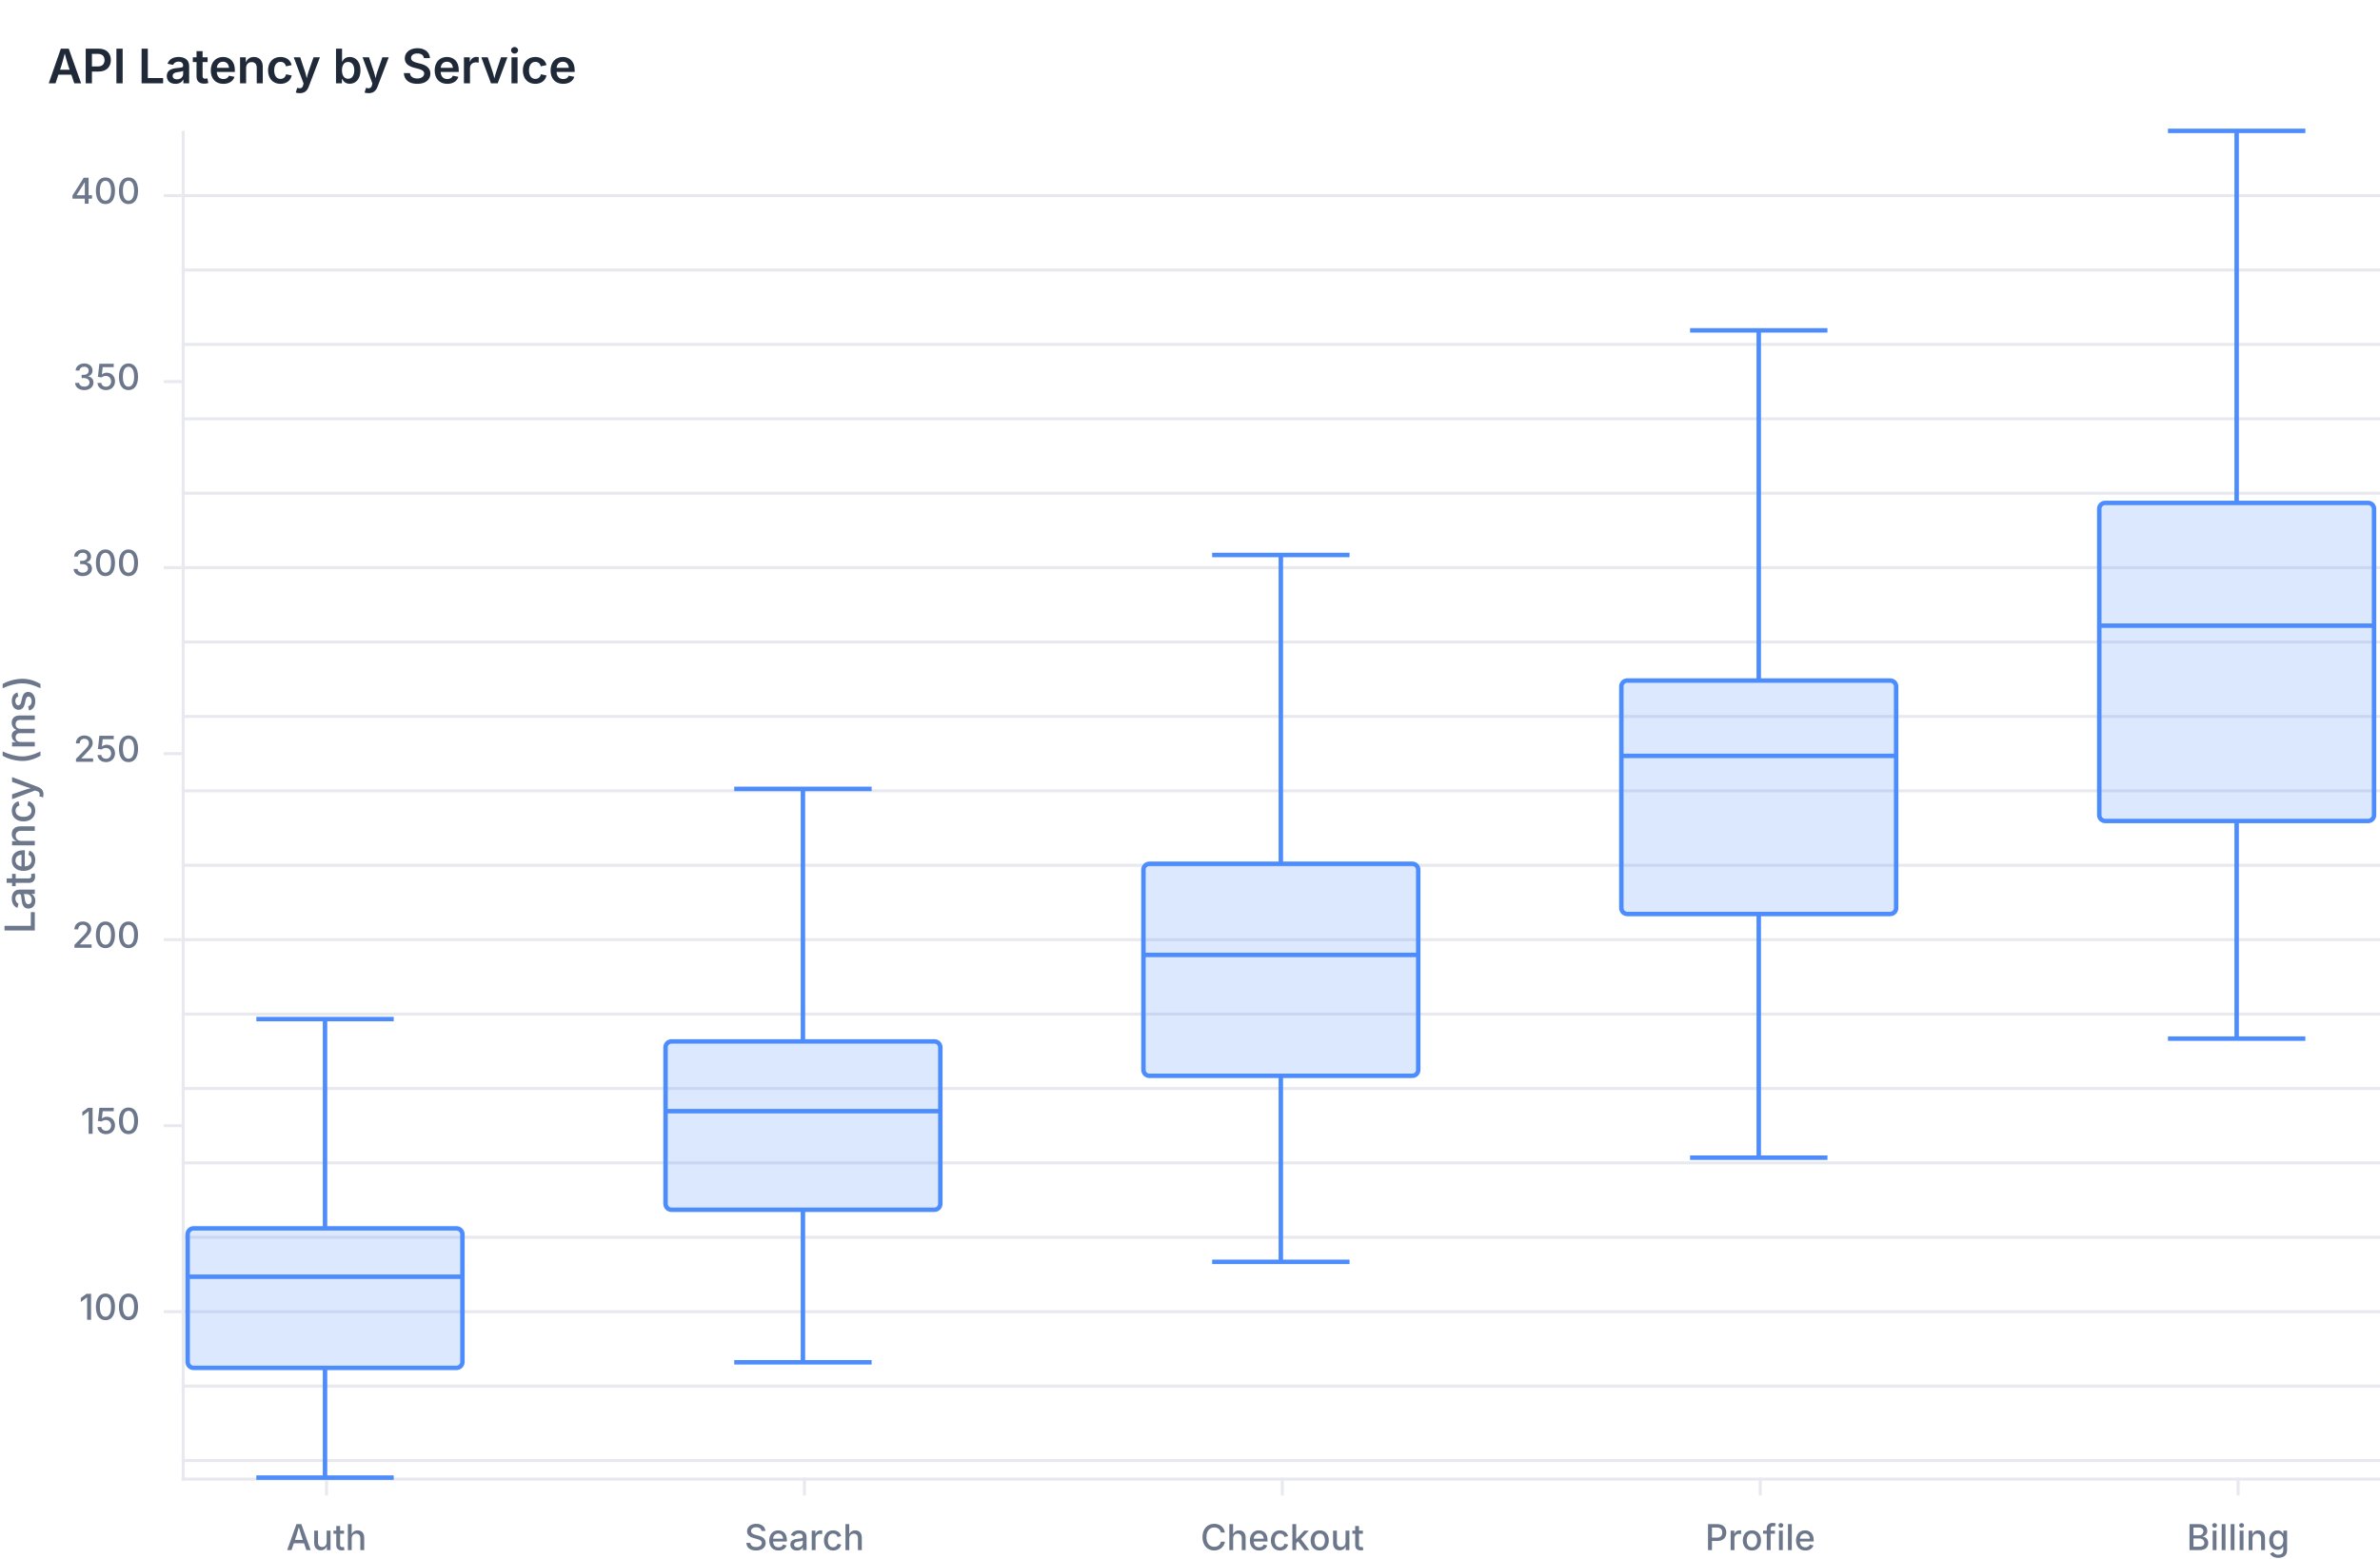
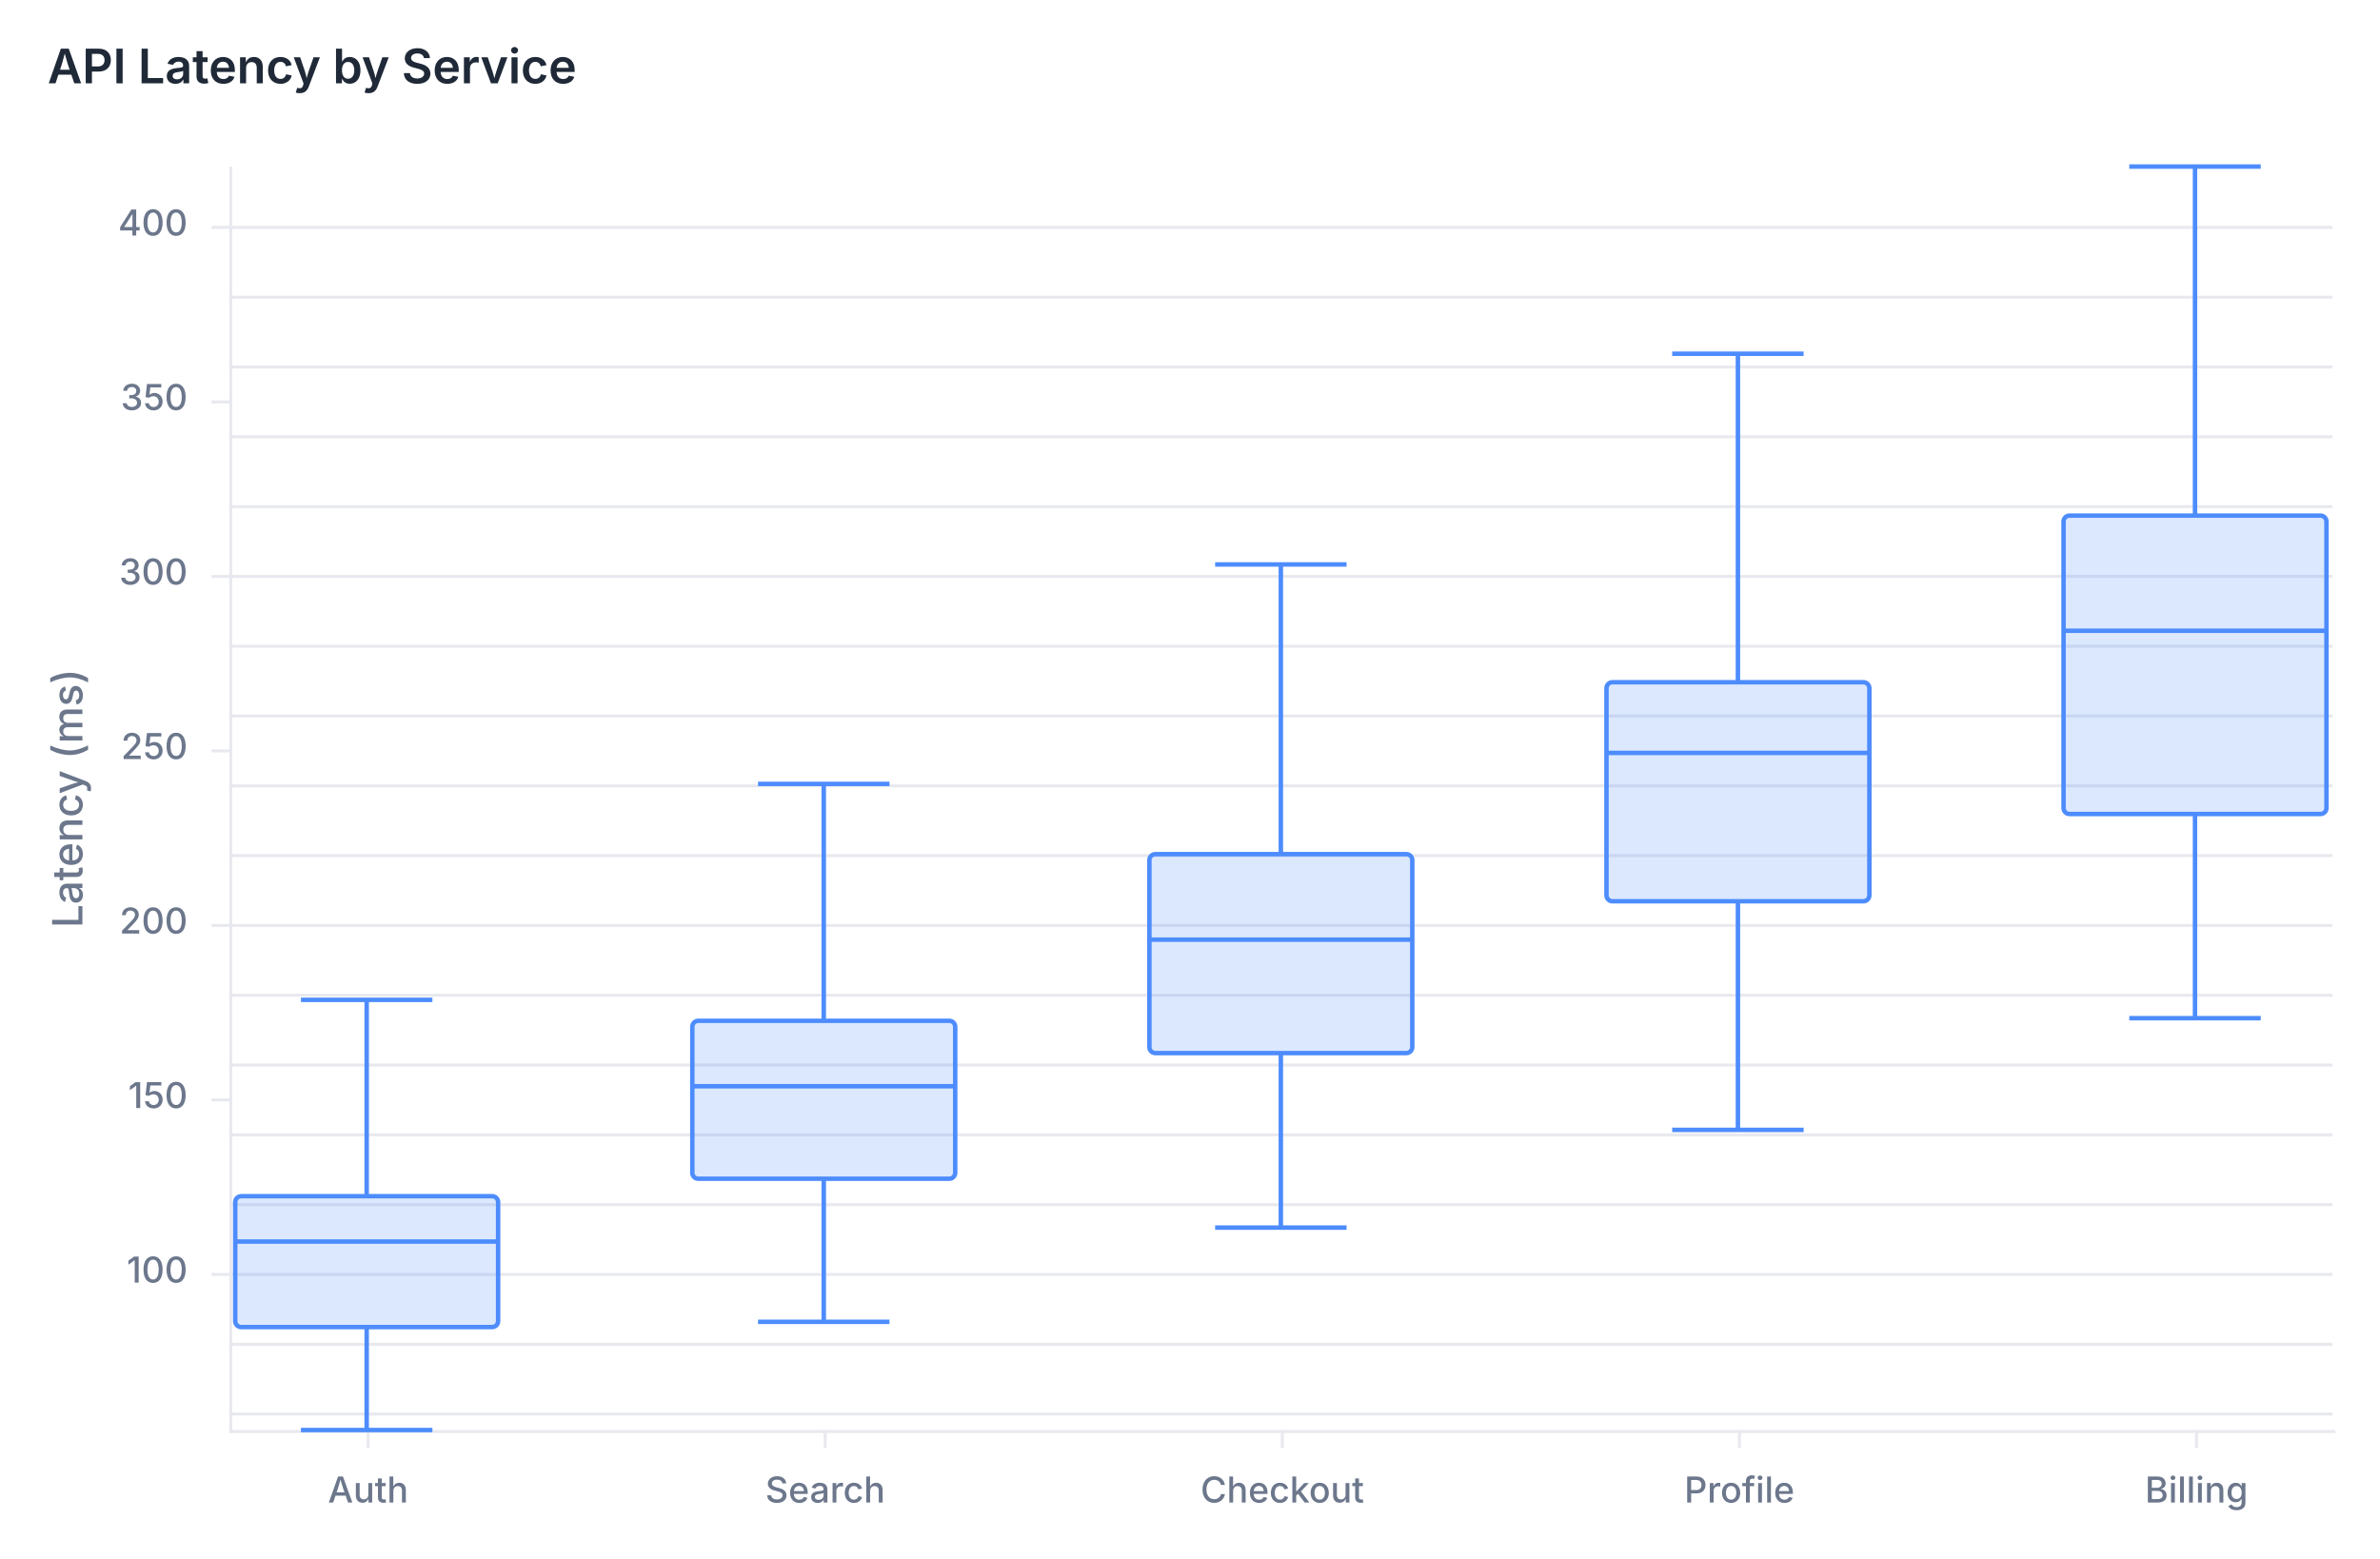
<svg xmlns="http://www.w3.org/2000/svg" style="font-family: Inter, Arial, &quot;Helvetica Neue&quot;, Helvetica, sans-serif;" height="524" width="800" viewBox="0 0 800 524" role="img">
  <g>
    <text x="16" y="28" font-size="16" font-weight="600" fill="#1f2937">API Latency by Service</text>
  </g>
-   <g transform="translate(0,44)">
-     <g axis-type="x" transform="translate(61.07,452.8)">
+   <g transform="translate(16,56)">
+     <g axis-type="x" transform="translate(61.07,424.8)">
      <g fill="none" font-size="10" font-family="sans-serif" text-anchor="middle" style="user-select: none;">
-         <path stroke="currentColor" d="M0.5, 0 V0.5 H739.43 V0" style="stroke: #e8e9ef; stroke-width: 1px; stroke-dasharray: none;" />
-         <g opacity="1" transform="translate(48.68312,0)" style="stroke: none; font-size: 12px; font-weight: 500;">
+         <path stroke="currentColor" d="M0.5, 0 V0.5 H707.43 V0" style="stroke: #e8e9ef; stroke-width: 1px; stroke-dasharray: none;" />
+         <g opacity="1" transform="translate(46.68312,0)" style="stroke: none; font-size: 12px; font-weight: 500;">
          <line stroke="currentColor" y2="6" style="stroke: #e8e9ef; stroke-width: 1px;" />
          <text fill="currentColor" style="fill: #6c778c; cursor: default; font-family: Inter, Arial, &quot;Helvetica Neue&quot;, Helvetica, sans-serif; text-decoration: none; stroke: none;">
            <tspan font-size="12" font-family="Inter,Arial,&quot;Helvetica Neue&quot;,Helvetica,sans-serif" y="20">
              <tspan x="0" dy="0em" dominant-baseline="central">Auth</tspan>
            </tspan>
          </text>
        </g>
-         <g opacity="1" transform="translate(209.3241,0)" style="stroke: none; font-size: 12px; font-weight: 500;">
+         <g opacity="1" transform="translate(200.3241,0)" style="stroke: none; font-size: 12px; font-weight: 500;">
          <line stroke="currentColor" y2="6" style="stroke: #e8e9ef; stroke-width: 1px;" />
          <text fill="currentColor" style="fill: #6c778c; cursor: default; font-family: Inter, Arial, &quot;Helvetica Neue&quot;, Helvetica, sans-serif; text-decoration: none; stroke: none;">
            <tspan font-size="12" font-family="Inter,Arial,&quot;Helvetica Neue&quot;,Helvetica,sans-serif" y="20">
              <tspan x="0" dy="0em" dominant-baseline="central">Search</tspan>
            </tspan>
          </text>
        </g>
-         <g opacity="1" transform="translate(369.965,0)" style="stroke: none; font-size: 12px; font-weight: 500;">
+         <g opacity="1" transform="translate(353.965,0)" style="stroke: none; font-size: 12px; font-weight: 500;">
          <line stroke="currentColor" y2="6" style="stroke: #e8e9ef; stroke-width: 1px;" />
          <text fill="currentColor" style="fill: #6c778c; cursor: default; font-family: Inter, Arial, &quot;Helvetica Neue&quot;, Helvetica, sans-serif; text-decoration: none; stroke: none;">
            <tspan font-size="12" font-family="Inter,Arial,&quot;Helvetica Neue&quot;,Helvetica,sans-serif" y="20">
              <tspan x="0" dy="0em" dominant-baseline="central">Checkout</tspan>
            </tspan>
          </text>
        </g>
-         <g opacity="1" transform="translate(530.6059,0)" style="stroke: none; font-size: 12px; font-weight: 500;">
+         <g opacity="1" transform="translate(507.6059,0)" style="stroke: none; font-size: 12px; font-weight: 500;">
          <line stroke="currentColor" y2="6" style="stroke: #e8e9ef; stroke-width: 1px;" />
          <text fill="currentColor" style="fill: #6c778c; cursor: default; font-family: Inter, Arial, &quot;Helvetica Neue&quot;, Helvetica, sans-serif; text-decoration: none; stroke: none;">
            <tspan font-size="12" font-family="Inter,Arial,&quot;Helvetica Neue&quot;,Helvetica,sans-serif" y="20">
              <tspan x="0" dy="0em" dominant-baseline="central">Profile</tspan>
            </tspan>
          </text>
        </g>
-         <g opacity="1" transform="translate(691.2469,0)" style="stroke: none; font-size: 12px; font-weight: 500;">
+         <g opacity="1" transform="translate(661.2469,0)" style="stroke: none; font-size: 12px; font-weight: 500;">
          <line stroke="currentColor" y2="6" style="stroke: #e8e9ef; stroke-width: 1px;" />
          <text fill="currentColor" style="fill: #6c778c; cursor: default; font-family: Inter, Arial, &quot;Helvetica Neue&quot;, Helvetica, sans-serif; text-decoration: none; stroke: none;">
            <tspan font-size="12" font-family="Inter,Arial,&quot;Helvetica Neue&quot;,Helvetica,sans-serif" y="20">
              <tspan x="0" dy="0em" dominant-baseline="central">Billing</tspan>
            </tspan>
          </text>
        </g>
      </g>
      <g style="opacity: 0;" />
    </g>
    <g axis-type="y" transform="translate(61.07,0)">
      <g fill="none" font-size="10" font-family="sans-serif" text-anchor="end" style="user-select: none;">
-         <path stroke="currentColor" d="M0, 453.3 H0.5 V0.5 H0" style="stroke: #e8e9ef; stroke-width: 1px; stroke-dasharray: none;" />
-         <g opacity="1" transform="translate(0,397.0127)" style="stroke: none; font-size: 12px; font-weight: 500;">
+         <path stroke="currentColor" d="M0, 425.3 H0.5 V0.5 H0" style="stroke: #e8e9ef; stroke-width: 1px; stroke-dasharray: none;" />
+         <g opacity="1" transform="translate(0,372.4934)" style="stroke: none; font-size: 12px; font-weight: 500;">
          <line stroke="currentColor" x2="-6" style="stroke: #e8e9ef; stroke-width: 1px;" />
          <text fill="currentColor" x="-14" style="fill: #6c778c; cursor: default; font-family: Inter, Arial, &quot;Helvetica Neue&quot;, Helvetica, sans-serif; text-decoration: none; stroke: none;">
            <tspan font-size="12" font-family="Inter,Arial,&quot;Helvetica Neue&quot;,Helvetica,sans-serif" y="-6">
              <tspan x="-14" dy="0em" dominant-baseline="hanging">100</tspan>
            </tspan>
          </text>
        </g>
-         <g opacity="1" transform="translate(0,334.4713)" style="stroke: none; font-size: 12px; font-weight: 500;">
+         <g opacity="1" transform="translate(0,313.8193)" style="stroke: none; font-size: 12px; font-weight: 500;">
          <line stroke="currentColor" x2="-6" style="stroke: #e8e9ef; stroke-width: 1px;" />
          <text fill="currentColor" x="-14" style="fill: #6c778c; cursor: default; font-family: Inter, Arial, &quot;Helvetica Neue&quot;, Helvetica, sans-serif; text-decoration: none; stroke: none;">
            <tspan font-size="12" font-family="Inter,Arial,&quot;Helvetica Neue&quot;,Helvetica,sans-serif" y="-6">
              <tspan x="-14" dy="0em" dominant-baseline="hanging">150</tspan>
            </tspan>
          </text>
        </g>
-         <g opacity="1" transform="translate(0,271.9298)" style="stroke: none; font-size: 12px; font-weight: 500;">
+         <g opacity="1" transform="translate(0,255.1453)" style="stroke: none; font-size: 12px; font-weight: 500;">
          <line stroke="currentColor" x2="-6" style="stroke: #e8e9ef; stroke-width: 1px;" />
          <text fill="currentColor" x="-14" style="fill: #6c778c; cursor: default; font-family: Inter, Arial, &quot;Helvetica Neue&quot;, Helvetica, sans-serif; text-decoration: none; stroke: none;">
            <tspan font-size="12" font-family="Inter,Arial,&quot;Helvetica Neue&quot;,Helvetica,sans-serif" y="-6">
              <tspan x="-14" dy="0em" dominant-baseline="hanging">200</tspan>
            </tspan>
          </text>
        </g>
-         <g opacity="1" transform="translate(0,209.3884)" style="stroke: none; font-size: 12px; font-weight: 500;">
+         <g opacity="1" transform="translate(0,196.4713)" style="stroke: none; font-size: 12px; font-weight: 500;">
          <line stroke="currentColor" x2="-6" style="stroke: #e8e9ef; stroke-width: 1px;" />
          <text fill="currentColor" x="-14" style="fill: #6c778c; cursor: default; font-family: Inter, Arial, &quot;Helvetica Neue&quot;, Helvetica, sans-serif; text-decoration: none; stroke: none;">
            <tspan font-size="12" font-family="Inter,Arial,&quot;Helvetica Neue&quot;,Helvetica,sans-serif" y="-6">
              <tspan x="-14" dy="0em" dominant-baseline="hanging">250</tspan>
            </tspan>
          </text>
        </g>
-         <g opacity="1" transform="translate(0,146.847)" style="stroke: none; font-size: 12px; font-weight: 500;">
+         <g opacity="1" transform="translate(0,137.7972)" style="stroke: none; font-size: 12px; font-weight: 500;">
          <line stroke="currentColor" x2="-6" style="stroke: #e8e9ef; stroke-width: 1px;" />
          <text fill="currentColor" x="-14" style="fill: #6c778c; cursor: default; font-family: Inter, Arial, &quot;Helvetica Neue&quot;, Helvetica, sans-serif; text-decoration: none; stroke: none;">
            <tspan font-size="12" font-family="Inter,Arial,&quot;Helvetica Neue&quot;,Helvetica,sans-serif" y="-6">
              <tspan x="-14" dy="0em" dominant-baseline="hanging">300</tspan>
            </tspan>
          </text>
        </g>
-         <g opacity="1" transform="translate(0,84.30552)" style="stroke: none; font-size: 12px; font-weight: 500;">
+         <g opacity="1" transform="translate(0,79.1232)" style="stroke: none; font-size: 12px; font-weight: 500;">
          <line stroke="currentColor" x2="-6" style="stroke: #e8e9ef; stroke-width: 1px;" />
          <text fill="currentColor" x="-14" style="fill: #6c778c; cursor: default; font-family: Inter, Arial, &quot;Helvetica Neue&quot;, Helvetica, sans-serif; text-decoration: none; stroke: none;">
            <tspan font-size="12" font-family="Inter,Arial,&quot;Helvetica Neue&quot;,Helvetica,sans-serif" y="-6">
              <tspan x="-14" dy="0em" dominant-baseline="hanging">350</tspan>
            </tspan>
          </text>
        </g>
-         <g opacity="1" transform="translate(0,21.76409)" style="stroke: none; font-size: 12px; font-weight: 500;">
+         <g opacity="1" transform="translate(0,20.44917)" style="stroke: none; font-size: 12px; font-weight: 500;">
          <line stroke="currentColor" x2="-6" style="stroke: #e8e9ef; stroke-width: 1px;" />
          <text fill="currentColor" x="-14" style="fill: #6c778c; cursor: default; font-family: Inter, Arial, &quot;Helvetica Neue&quot;, Helvetica, sans-serif; text-decoration: none; stroke: none;">
            <tspan font-size="12" font-family="Inter,Arial,&quot;Helvetica Neue&quot;,Helvetica,sans-serif" y="-6">
              <tspan x="-14" dy="0em" dominant-baseline="hanging">400</tspan>
            </tspan>
          </text>
        </g>
-         <text dy="-0.25em" transform="translate(-45.87,226.4) rotate(-90)" style="fill: #6c778c; font-size: 14px; font-weight: 500; font-family: Inter, Arial, &quot;Helvetica Neue&quot;, Helvetica, sans-serif; text-anchor: middle;">Latency (ms)</text>
+         <text dy="-0.25em" transform="translate(-45.87,212.4) rotate(-90)" style="fill: #6c778c; font-size: 14px; font-weight: 500; font-family: Inter, Arial, &quot;Helvetica Neue&quot;, Helvetica, sans-serif; text-anchor: middle;">Latency (ms)</text>
      </g>
      <g fill="none" font-size="10" font-family="sans-serif" text-anchor="end" style="opacity: 1;">
-         <path stroke="currentColor" d="M0.5,453.3V0.5" style="opacity: 0;" />
-         <g opacity="1" transform="translate(0,447.0459)">
-           <line stroke="currentColor" x2="738.93" style="stroke: #e8e9ef; stroke-width: 1px; stroke-dasharray: none; opacity: 1; transition: none;" />
-           <text fill="currentColor" x="-3" dy="0.32em" />
-         </g>
-         <g opacity="1" transform="translate(0,422.0293)">
-           <line stroke="currentColor" x2="738.93" style="stroke: #e8e9ef; stroke-width: 1px; stroke-dasharray: none; opacity: 1; transition: none;" />
-           <text fill="currentColor" x="-3" dy="0.32em" />
-         </g>
-         <g opacity="1" transform="translate(0,397.0127)">
-           <line stroke="currentColor" x2="738.93" style="stroke: #e8e9ef; stroke-width: 1px; stroke-dasharray: none; opacity: 1; transition: none;" />
-           <text fill="currentColor" x="-3" dy="0.32em" />
-         </g>
-         <g opacity="1" transform="translate(0,371.9961)">
-           <line stroke="currentColor" x2="738.93" style="stroke: #e8e9ef; stroke-width: 1px; stroke-dasharray: none; opacity: 1; transition: none;" />
-           <text fill="currentColor" x="-3" dy="0.32em" />
-         </g>
-         <g opacity="1" transform="translate(0,346.9796)">
-           <line stroke="currentColor" x2="738.93" style="stroke: #e8e9ef; stroke-width: 1px; stroke-dasharray: none; opacity: 1; transition: none;" />
-           <text fill="currentColor" x="-3" dy="0.32em" />
-         </g>
-         <g opacity="1" transform="translate(0,321.963)">
-           <line stroke="currentColor" x2="738.93" style="stroke: #e8e9ef; stroke-width: 1px; stroke-dasharray: none; opacity: 1; transition: none;" />
-           <text fill="currentColor" x="-3" dy="0.32em" />
-         </g>
-         <g opacity="1" transform="translate(0,296.9464)">
-           <line stroke="currentColor" x2="738.93" style="stroke: #e8e9ef; stroke-width: 1px; stroke-dasharray: none; opacity: 1; transition: none;" />
-           <text fill="currentColor" x="-3" dy="0.32em" />
-         </g>
-         <g opacity="1" transform="translate(0,271.9298)">
-           <line stroke="currentColor" x2="738.93" style="stroke: #e8e9ef; stroke-width: 1px; stroke-dasharray: none; opacity: 1; transition: none;" />
-           <text fill="currentColor" x="-3" dy="0.32em" />
-         </g>
-         <g opacity="1" transform="translate(0,246.9133)">
-           <line stroke="currentColor" x2="738.93" style="stroke: #e8e9ef; stroke-width: 1px; stroke-dasharray: none; opacity: 1; transition: none;" />
-           <text fill="currentColor" x="-3" dy="0.32em" />
-         </g>
-         <g opacity="1" transform="translate(0,221.8967)">
-           <line stroke="currentColor" x2="738.93" style="stroke: #e8e9ef; stroke-width: 1px; stroke-dasharray: none; opacity: 1; transition: none;" />
-           <text fill="currentColor" x="-3" dy="0.32em" />
-         </g>
-         <g opacity="1" transform="translate(0,196.8801)">
-           <line stroke="currentColor" x2="738.93" style="stroke: #e8e9ef; stroke-width: 1px; stroke-dasharray: none; opacity: 1; transition: none;" />
-           <text fill="currentColor" x="-3" dy="0.32em" />
-         </g>
-         <g opacity="1" transform="translate(0,171.8635)">
-           <line stroke="currentColor" x2="738.93" style="stroke: #e8e9ef; stroke-width: 1px; stroke-dasharray: none; opacity: 1; transition: none;" />
-           <text fill="currentColor" x="-3" dy="0.32em" />
-         </g>
-         <g opacity="1" transform="translate(0,146.847)">
-           <line stroke="currentColor" x2="738.93" style="stroke: #e8e9ef; stroke-width: 1px; stroke-dasharray: none; opacity: 1; transition: none;" />
-           <text fill="currentColor" x="-3" dy="0.32em" />
-         </g>
-         <g opacity="1" transform="translate(0,121.8304)">
-           <line stroke="currentColor" x2="738.93" style="stroke: #e8e9ef; stroke-width: 1px; stroke-dasharray: none; opacity: 1; transition: none;" />
-           <text fill="currentColor" x="-3" dy="0.32em" />
-         </g>
-         <g opacity="1" transform="translate(0,96.81381)">
-           <line stroke="currentColor" x2="738.93" style="stroke: #e8e9ef; stroke-width: 1px; stroke-dasharray: none; opacity: 1; transition: none;" />
-           <text fill="currentColor" x="-3" dy="0.32em" />
-         </g>
-         <g opacity="1" transform="translate(0,71.79724)">
-           <line stroke="currentColor" x2="738.93" style="stroke: #e8e9ef; stroke-width: 1px; stroke-dasharray: none; opacity: 1; transition: none;" />
-           <text fill="currentColor" x="-3" dy="0.32em" />
-         </g>
-         <g opacity="1" transform="translate(0,46.78066)">
-           <line stroke="currentColor" x2="738.93" style="stroke: #e8e9ef; stroke-width: 1px; stroke-dasharray: none; opacity: 1; transition: none;" />
-           <text fill="currentColor" x="-3" dy="0.32em" />
-         </g>
-         <g opacity="1" transform="translate(0,21.76409)">
-           <line stroke="currentColor" x2="738.93" style="stroke: #e8e9ef; stroke-width: 1px; stroke-dasharray: none; opacity: 1; transition: none;" />
+         <path stroke="currentColor" d="M0.5,425.3V0.5" style="opacity: 0;" />
+         <g opacity="1" transform="translate(0,419.4326)">
+           <line stroke="currentColor" x2="706.93" style="stroke: #e8e9ef; stroke-width: 1px; stroke-dasharray: none; opacity: 1; transition: none;" />
+           <text fill="currentColor" x="-3" dy="0.32em" />
+         </g>
+         <g opacity="1" transform="translate(0,395.963)">
+           <line stroke="currentColor" x2="706.93" style="stroke: #e8e9ef; stroke-width: 1px; stroke-dasharray: none; opacity: 1; transition: none;" />
+           <text fill="currentColor" x="-3" dy="0.32em" />
+         </g>
+         <g opacity="1" transform="translate(0,372.4934)">
+           <line stroke="currentColor" x2="706.93" style="stroke: #e8e9ef; stroke-width: 1px; stroke-dasharray: none; opacity: 1; transition: none;" />
+           <text fill="currentColor" x="-3" dy="0.32em" />
+         </g>
+         <g opacity="1" transform="translate(0,349.0238)">
+           <line stroke="currentColor" x2="706.93" style="stroke: #e8e9ef; stroke-width: 1px; stroke-dasharray: none; opacity: 1; transition: none;" />
+           <text fill="currentColor" x="-3" dy="0.32em" />
+         </g>
+         <g opacity="1" transform="translate(0,325.5541)">
+           <line stroke="currentColor" x2="706.93" style="stroke: #e8e9ef; stroke-width: 1px; stroke-dasharray: none; opacity: 1; transition: none;" />
+           <text fill="currentColor" x="-3" dy="0.32em" />
+         </g>
+         <g opacity="1" transform="translate(0,302.0845)">
+           <line stroke="currentColor" x2="706.93" style="stroke: #e8e9ef; stroke-width: 1px; stroke-dasharray: none; opacity: 1; transition: none;" />
+           <text fill="currentColor" x="-3" dy="0.32em" />
+         </g>
+         <g opacity="1" transform="translate(0,278.6149)">
+           <line stroke="currentColor" x2="706.93" style="stroke: #e8e9ef; stroke-width: 1px; stroke-dasharray: none; opacity: 1; transition: none;" />
+           <text fill="currentColor" x="-3" dy="0.32em" />
+         </g>
+         <g opacity="1" transform="translate(0,255.1453)">
+           <line stroke="currentColor" x2="706.93" style="stroke: #e8e9ef; stroke-width: 1px; stroke-dasharray: none; opacity: 1; transition: none;" />
+           <text fill="currentColor" x="-3" dy="0.32em" />
+         </g>
+         <g opacity="1" transform="translate(0,231.6757)">
+           <line stroke="currentColor" x2="706.93" style="stroke: #e8e9ef; stroke-width: 1px; stroke-dasharray: none; opacity: 1; transition: none;" />
+           <text fill="currentColor" x="-3" dy="0.32em" />
+         </g>
+         <g opacity="1" transform="translate(0,208.2061)">
+           <line stroke="currentColor" x2="706.93" style="stroke: #e8e9ef; stroke-width: 1px; stroke-dasharray: none; opacity: 1; transition: none;" />
+           <text fill="currentColor" x="-3" dy="0.32em" />
+         </g>
+         <g opacity="1" transform="translate(0,184.7365)">
+           <line stroke="currentColor" x2="706.93" style="stroke: #e8e9ef; stroke-width: 1px; stroke-dasharray: none; opacity: 1; transition: none;" />
+           <text fill="currentColor" x="-3" dy="0.32em" />
+         </g>
+         <g opacity="1" transform="translate(0,161.2669)">
+           <line stroke="currentColor" x2="706.93" style="stroke: #e8e9ef; stroke-width: 1px; stroke-dasharray: none; opacity: 1; transition: none;" />
+           <text fill="currentColor" x="-3" dy="0.32em" />
+         </g>
+         <g opacity="1" transform="translate(0,137.7972)">
+           <line stroke="currentColor" x2="706.93" style="stroke: #e8e9ef; stroke-width: 1px; stroke-dasharray: none; opacity: 1; transition: none;" />
+           <text fill="currentColor" x="-3" dy="0.32em" />
+         </g>
+         <g opacity="1" transform="translate(0,114.3276)">
+           <line stroke="currentColor" x2="706.93" style="stroke: #e8e9ef; stroke-width: 1px; stroke-dasharray: none; opacity: 1; transition: none;" />
+           <text fill="currentColor" x="-3" dy="0.32em" />
+         </g>
+         <g opacity="1" transform="translate(0,90.85801)">
+           <line stroke="currentColor" x2="706.93" style="stroke: #e8e9ef; stroke-width: 1px; stroke-dasharray: none; opacity: 1; transition: none;" />
+           <text fill="currentColor" x="-3" dy="0.32em" />
+         </g>
+         <g opacity="1" transform="translate(0,67.3884)">
+           <line stroke="currentColor" x2="706.93" style="stroke: #e8e9ef; stroke-width: 1px; stroke-dasharray: none; opacity: 1; transition: none;" />
+           <text fill="currentColor" x="-3" dy="0.32em" />
+         </g>
+         <g opacity="1" transform="translate(0,43.91878)">
+           <line stroke="currentColor" x2="706.93" style="stroke: #e8e9ef; stroke-width: 1px; stroke-dasharray: none; opacity: 1; transition: none;" />
+           <text fill="currentColor" x="-3" dy="0.32em" />
+         </g>
+         <g opacity="1" transform="translate(0,20.44917)">
+           <line stroke="currentColor" x2="706.93" style="stroke: #e8e9ef; stroke-width: 1px; stroke-dasharray: none; opacity: 1; transition: none;" />
          <text fill="currentColor" x="-3" dy="0.32em" />
        </g>
      </g>
    </g>
    <g transform="translate(61.07,0)" style="clip-path: url(#snap-0);">
-       <g transform="translate(48.18312,0)" style="opacity: 1;">
-         <path style="opacity: 1; fill: #4D8CFD; fill-opacity: 0.2; stroke: #4D8CFD; stroke-width: 1.5px; cursor: default;" d="M-44.183,368.994h88.366a2,2 0 0 1 2,2h0v0v42.906a2,2 0 0 1 -2,2v0h0h-88.366a2,2 0 0 1 -2,-2h0v0v-42.906a2,2 0 0 1 2,-2v0h0z" />
-         <line data-end="lower" style="opacity: 1; stroke: #4D8CFD; stroke-width: 1.5px;" x1="0" x2="0" y1="415.901" y2="452.8" />
-         <line data-end="upper" style="opacity: 1; stroke: #4D8CFD; stroke-width: 1.5px;" x1="0" x2="0" y1="368.994" y2="298.635" />
-         <line data-end="lower" style="opacity: 1; stroke: #4D8CFD; stroke-width: 1.5px;" x1="-23.092" x2="23.092" y1="452.8" y2="452.8" />
-         <line data-end="upper" style="opacity: 1; stroke: #4D8CFD; stroke-width: 1.5px;" x1="-23.092" x2="23.092" y1="298.635" y2="298.635" />
-         <line style="opacity: 1; stroke: #4D8CFD; stroke-width: 1.5px;" x1="-46.183" x2="46.183" y1="385.255" y2="385.255" />
-       </g>
-       <g transform="translate(208.8241,0)" style="opacity: 1;">
-         <path style="opacity: 1; fill: #4D8CFD; fill-opacity: 0.2; stroke: #4D8CFD; stroke-width: 1.5px; cursor: default;" d="M-44.183,306.14h88.366a2,2 0 0 1 2,2h0v0v52.6a2,2 0 0 1 -2,2v0h0h-88.366a2,2 0 0 1 -2,-2h0v0v-52.6a2,2 0 0 1 2,-2v0h0z" />
-         <line data-end="lower" style="opacity: 1; stroke: #4D8CFD; stroke-width: 1.5px;" x1="0" x2="0" y1="362.74" y2="414.024" />
-         <line data-end="upper" style="opacity: 1; stroke: #4D8CFD; stroke-width: 1.5px;" x1="0" x2="0" y1="306.14" y2="221.24" />
-         <line data-end="lower" style="opacity: 1; stroke: #4D8CFD; stroke-width: 1.5px;" x1="-23.092" x2="23.092" y1="414.024" y2="414.024" />
-         <line data-end="upper" style="opacity: 1; stroke: #4D8CFD; stroke-width: 1.5px;" x1="-23.092" x2="23.092" y1="221.24" y2="221.24" />
-         <line style="opacity: 1; stroke: #4D8CFD; stroke-width: 1.5px;" x1="-46.183" x2="46.183" y1="329.593" y2="329.593" />
-       </g>
-       <g transform="translate(369.465,0)" style="opacity: 1;">
-         <path style="opacity: 1; fill: #4D8CFD; fill-opacity: 0.2; stroke: #4D8CFD; stroke-width: 1.5px; cursor: default;" d="M-44.183,246.413h88.366a2,2 0 0 1 2,2h0v0v67.297a2,2 0 0 1 -2,2v0h0h-88.366a2,2 0 0 1 -2,-2h0v0v-67.297a2,2 0 0 1 2,-2v0h0z" />
-         <line data-end="lower" style="opacity: 1; stroke: #4D8CFD; stroke-width: 1.5px;" x1="0" x2="0" y1="317.71" y2="380.252" />
-         <line data-end="upper" style="opacity: 1; stroke: #4D8CFD; stroke-width: 1.5px;" x1="0" x2="0" y1="246.413" y2="142.594" />
-         <line data-end="lower" style="opacity: 1; stroke: #4D8CFD; stroke-width: 1.5px;" x1="-23.092" x2="23.092" y1="380.252" y2="380.252" />
-         <line data-end="upper" style="opacity: 1; stroke: #4D8CFD; stroke-width: 1.5px;" x1="-23.092" x2="23.092" y1="142.594" y2="142.594" />
-         <line style="opacity: 1; stroke: #4D8CFD; stroke-width: 1.5px;" x1="-46.183" x2="46.183" y1="277.059" y2="277.059" />
-       </g>
-       <g transform="translate(530.1059,0)" style="opacity: 1;">
-         <path style="opacity: 1; fill: #4D8CFD; fill-opacity: 0.2; stroke: #4D8CFD; stroke-width: 1.5px; cursor: default;" d="M-44.183,184.81h88.366a2,2 0 0 1 2,2h0v0v74.49a2,2 0 0 1 -2,2v0h0h-88.366a2,2 0 0 1 -2,-2h0v0v-74.49a2,2 0 0 1 2,-2v0h0z" />
-         <line data-end="lower" style="opacity: 1; stroke: #4D8CFD; stroke-width: 1.5px;" x1="0" x2="0" y1="263.299" y2="345.229" />
-         <line data-end="upper" style="opacity: 1; stroke: #4D8CFD; stroke-width: 1.5px;" x1="0" x2="0" y1="184.81" y2="67.076" />
-         <line data-end="lower" style="opacity: 1; stroke: #4D8CFD; stroke-width: 1.5px;" x1="-23.092" x2="23.092" y1="345.229" y2="345.229" />
-         <line data-end="upper" style="opacity: 1; stroke: #4D8CFD; stroke-width: 1.5px;" x1="-23.092" x2="23.092" y1="67.076" y2="67.076" />
-         <line style="opacity: 1; stroke: #4D8CFD; stroke-width: 1.5px;" x1="-46.183" x2="46.183" y1="210.139" y2="210.139" />
-       </g>
-       <g transform="translate(690.7469,0)" style="opacity: 1;">
-         <path style="opacity: 1; fill: #4D8CFD; fill-opacity: 0.2; stroke: #4D8CFD; stroke-width: 1.5px; cursor: default;" d="M-44.183,125.083h88.366a2,2 0 0 1 2,2h0v0v102.946a2,2 0 0 1 -2,2v0h0h-88.366a2,2 0 0 1 -2,-2h0v0v-102.946a2,2 0 0 1 2,-2v0h0z" />
-         <line data-end="lower" style="opacity: 1; stroke: #4D8CFD; stroke-width: 1.5px;" x1="0" x2="0" y1="232.029" y2="305.202" />
-         <line data-end="upper" style="opacity: 1; stroke: #4D8CFD; stroke-width: 1.5px;" x1="0" x2="0" y1="125.083" y2="0" />
-         <line data-end="lower" style="opacity: 1; stroke: #4D8CFD; stroke-width: 1.5px;" x1="-23.092" x2="23.092" y1="305.202" y2="305.202" />
-         <line data-end="upper" style="opacity: 1; stroke: #4D8CFD; stroke-width: 1.5px;" x1="-23.092" x2="23.092" y1="0" y2="0" />
-         <line style="opacity: 1; stroke: #4D8CFD; stroke-width: 1.5px;" x1="-46.183" x2="46.183" y1="166.36" y2="166.36" />
+       <g transform="translate(46.18312,0)" style="opacity: 1;">
+         <path style="opacity: 1; fill: #4D8CFD; fill-opacity: 0.2; stroke: #4D8CFD; stroke-width: 1.5px; cursor: default;" d="M-42.183,346.177h84.366a2,2 0 0 1 2,2h0v0v40.006a2,2 0 0 1 -2,2v0h0h-84.366a2,2 0 0 1 -2,-2h0v0v-40.006a2,2 0 0 1 2,-2v0h0z" />
+         <line data-end="lower" style="opacity: 1; stroke: #4D8CFD; stroke-width: 1.5px;" x1="0" x2="0" y1="390.182" y2="424.8" />
+         <line data-end="upper" style="opacity: 1; stroke: #4D8CFD; stroke-width: 1.5px;" x1="0" x2="0" y1="346.177" y2="280.169" />
+         <line data-end="lower" style="opacity: 1; stroke: #4D8CFD; stroke-width: 1.5px;" x1="-22.092" x2="22.092" y1="424.8" y2="424.8" />
+         <line data-end="upper" style="opacity: 1; stroke: #4D8CFD; stroke-width: 1.5px;" x1="-22.092" x2="22.092" y1="280.169" y2="280.169" />
+         <line style="opacity: 1; stroke: #4D8CFD; stroke-width: 1.5px;" x1="-44.183" x2="44.183" y1="361.432" y2="361.432" />
+       </g>
+       <g transform="translate(199.8241,0)" style="opacity: 1;">
+         <path style="opacity: 1; fill: #4D8CFD; fill-opacity: 0.2; stroke: #4D8CFD; stroke-width: 1.5px; cursor: default;" d="M-42.183,287.209h84.366a2,2 0 0 1 2,2h0v0v49.1a2,2 0 0 1 -2,2v0h0h-84.366a2,2 0 0 1 -2,-2h0v0v-49.1a2,2 0 0 1 2,-2v0h0z" />
+         <line data-end="lower" style="opacity: 1; stroke: #4D8CFD; stroke-width: 1.5px;" x1="0" x2="0" y1="340.309" y2="388.422" />
+         <line data-end="upper" style="opacity: 1; stroke: #4D8CFD; stroke-width: 1.5px;" x1="0" x2="0" y1="287.209" y2="207.559" />
+         <line data-end="lower" style="opacity: 1; stroke: #4D8CFD; stroke-width: 1.5px;" x1="-22.092" x2="22.092" y1="388.422" y2="388.422" />
+         <line data-end="upper" style="opacity: 1; stroke: #4D8CFD; stroke-width: 1.5px;" x1="-22.092" x2="22.092" y1="207.559" y2="207.559" />
+         <line style="opacity: 1; stroke: #4D8CFD; stroke-width: 1.5px;" x1="-44.183" x2="44.183" y1="309.212" y2="309.212" />
+       </g>
+       <g transform="translate(353.465,0)" style="opacity: 1;">
+         <path style="opacity: 1; fill: #4D8CFD; fill-opacity: 0.2; stroke: #4D8CFD; stroke-width: 1.5px; cursor: default;" d="M-42.183,231.176h84.366a2,2 0 0 1 2,2h0v0v62.888a2,2 0 0 1 -2,2v0h0h-84.366a2,2 0 0 1 -2,-2h0v0v-62.888a2,2 0 0 1 2,-2v0h0z" />
+         <line data-end="lower" style="opacity: 1; stroke: #4D8CFD; stroke-width: 1.5px;" x1="0" x2="0" y1="298.064" y2="356.738" />
+         <line data-end="upper" style="opacity: 1; stroke: #4D8CFD; stroke-width: 1.5px;" x1="0" x2="0" y1="231.176" y2="133.777" />
+         <line data-end="lower" style="opacity: 1; stroke: #4D8CFD; stroke-width: 1.5px;" x1="-22.092" x2="22.092" y1="356.738" y2="356.738" />
+         <line data-end="upper" style="opacity: 1; stroke: #4D8CFD; stroke-width: 1.5px;" x1="-22.092" x2="22.092" y1="133.777" y2="133.777" />
+         <line style="opacity: 1; stroke: #4D8CFD; stroke-width: 1.5px;" x1="-44.183" x2="44.183" y1="259.926" y2="259.926" />
+       </g>
+       <g transform="translate(507.1059,0)" style="opacity: 1;">
+         <path style="opacity: 1; fill: #4D8CFD; fill-opacity: 0.2; stroke: #4D8CFD; stroke-width: 1.5px; cursor: default;" d="M-42.183,173.382h84.366a2,2 0 0 1 2,2h0v0v69.636a2,2 0 0 1 -2,2v0h0h-84.366a2,2 0 0 1 -2,-2h0v0v-69.636a2,2 0 0 1 2,-2v0h0z" />
+         <line data-end="lower" style="opacity: 1; stroke: #4D8CFD; stroke-width: 1.5px;" x1="0" x2="0" y1="247.018" y2="323.881" />
+         <line data-end="upper" style="opacity: 1; stroke: #4D8CFD; stroke-width: 1.5px;" x1="0" x2="0" y1="173.382" y2="62.928" />
+         <line data-end="lower" style="opacity: 1; stroke: #4D8CFD; stroke-width: 1.5px;" x1="-22.092" x2="22.092" y1="323.881" y2="323.881" />
+         <line data-end="upper" style="opacity: 1; stroke: #4D8CFD; stroke-width: 1.5px;" x1="-22.092" x2="22.092" y1="62.928" y2="62.928" />
+         <line style="opacity: 1; stroke: #4D8CFD; stroke-width: 1.5px;" x1="-44.183" x2="44.183" y1="197.145" y2="197.145" />
+       </g>
+       <g transform="translate(660.7469,0)" style="opacity: 1;">
+         <path style="opacity: 1; fill: #4D8CFD; fill-opacity: 0.2; stroke: #4D8CFD; stroke-width: 1.5px; cursor: default;" d="M-42.183,117.348h84.366a2,2 0 0 1 2,2h0v0v96.333a2,2 0 0 1 -2,2v0h0h-84.366a2,2 0 0 1 -2,-2h0v0v-96.333a2,2 0 0 1 2,-2v0h0z" />
+         <line data-end="lower" style="opacity: 1; stroke: #4D8CFD; stroke-width: 1.5px;" x1="0" x2="0" y1="217.681" y2="286.329" />
+         <line data-end="upper" style="opacity: 1; stroke: #4D8CFD; stroke-width: 1.5px;" x1="0" x2="0" y1="117.348" y2="0" />
+         <line data-end="lower" style="opacity: 1; stroke: #4D8CFD; stroke-width: 1.5px;" x1="-22.092" x2="22.092" y1="286.329" y2="286.329" />
+         <line data-end="upper" style="opacity: 1; stroke: #4D8CFD; stroke-width: 1.5px;" x1="-22.092" x2="22.092" y1="0" y2="0" />
+         <line style="opacity: 1; stroke: #4D8CFD; stroke-width: 1.5px;" x1="-44.183" x2="44.183" y1="156.073" y2="156.073" />
      </g>
    </g>
    <clipPath id="snap-0">
-       <rect x="-2" y="-2" width="742.93" height="456.8" />
+       <rect x="-2" y="-2" width="710.93" height="428.8" />
    </clipPath>
    <defs>
      <filter id="snap-1" filterUnits="objectBoundingBox">
        <feColorMatrix type="saturate" in="SourceGraphic" values="1.35" />
      </filter>
    </defs>
    <defs />
  </g>
</svg>
